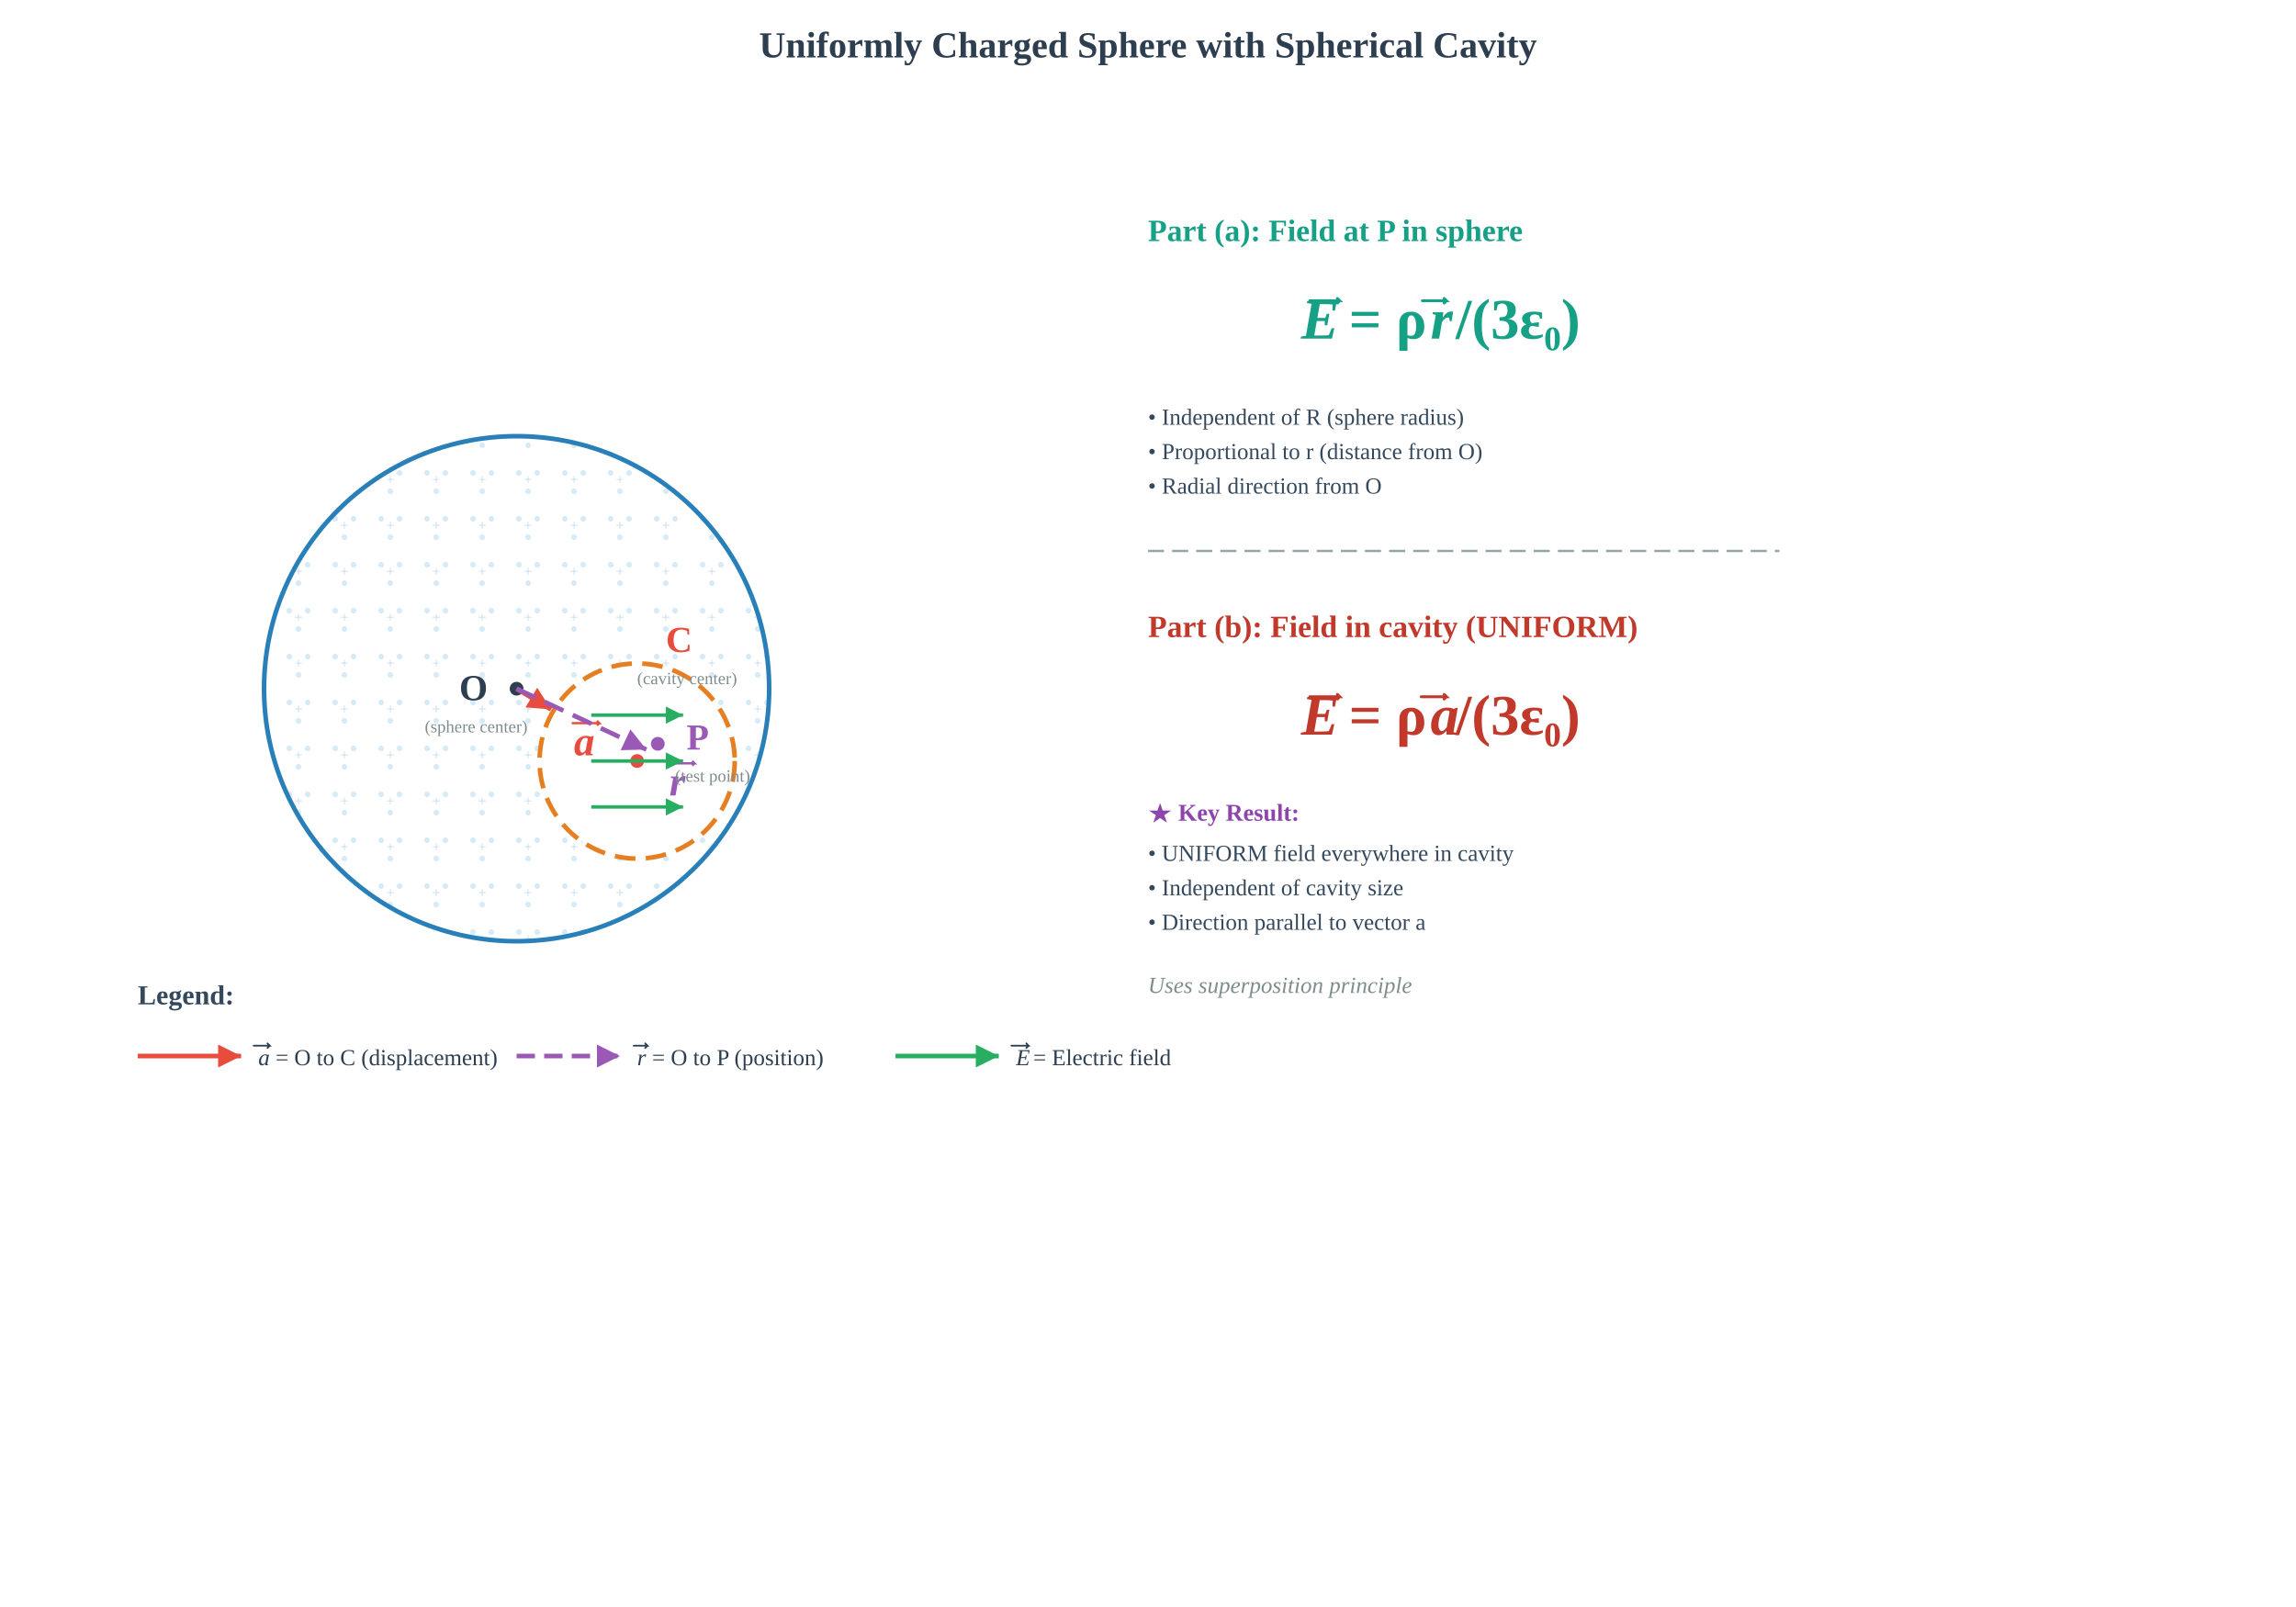
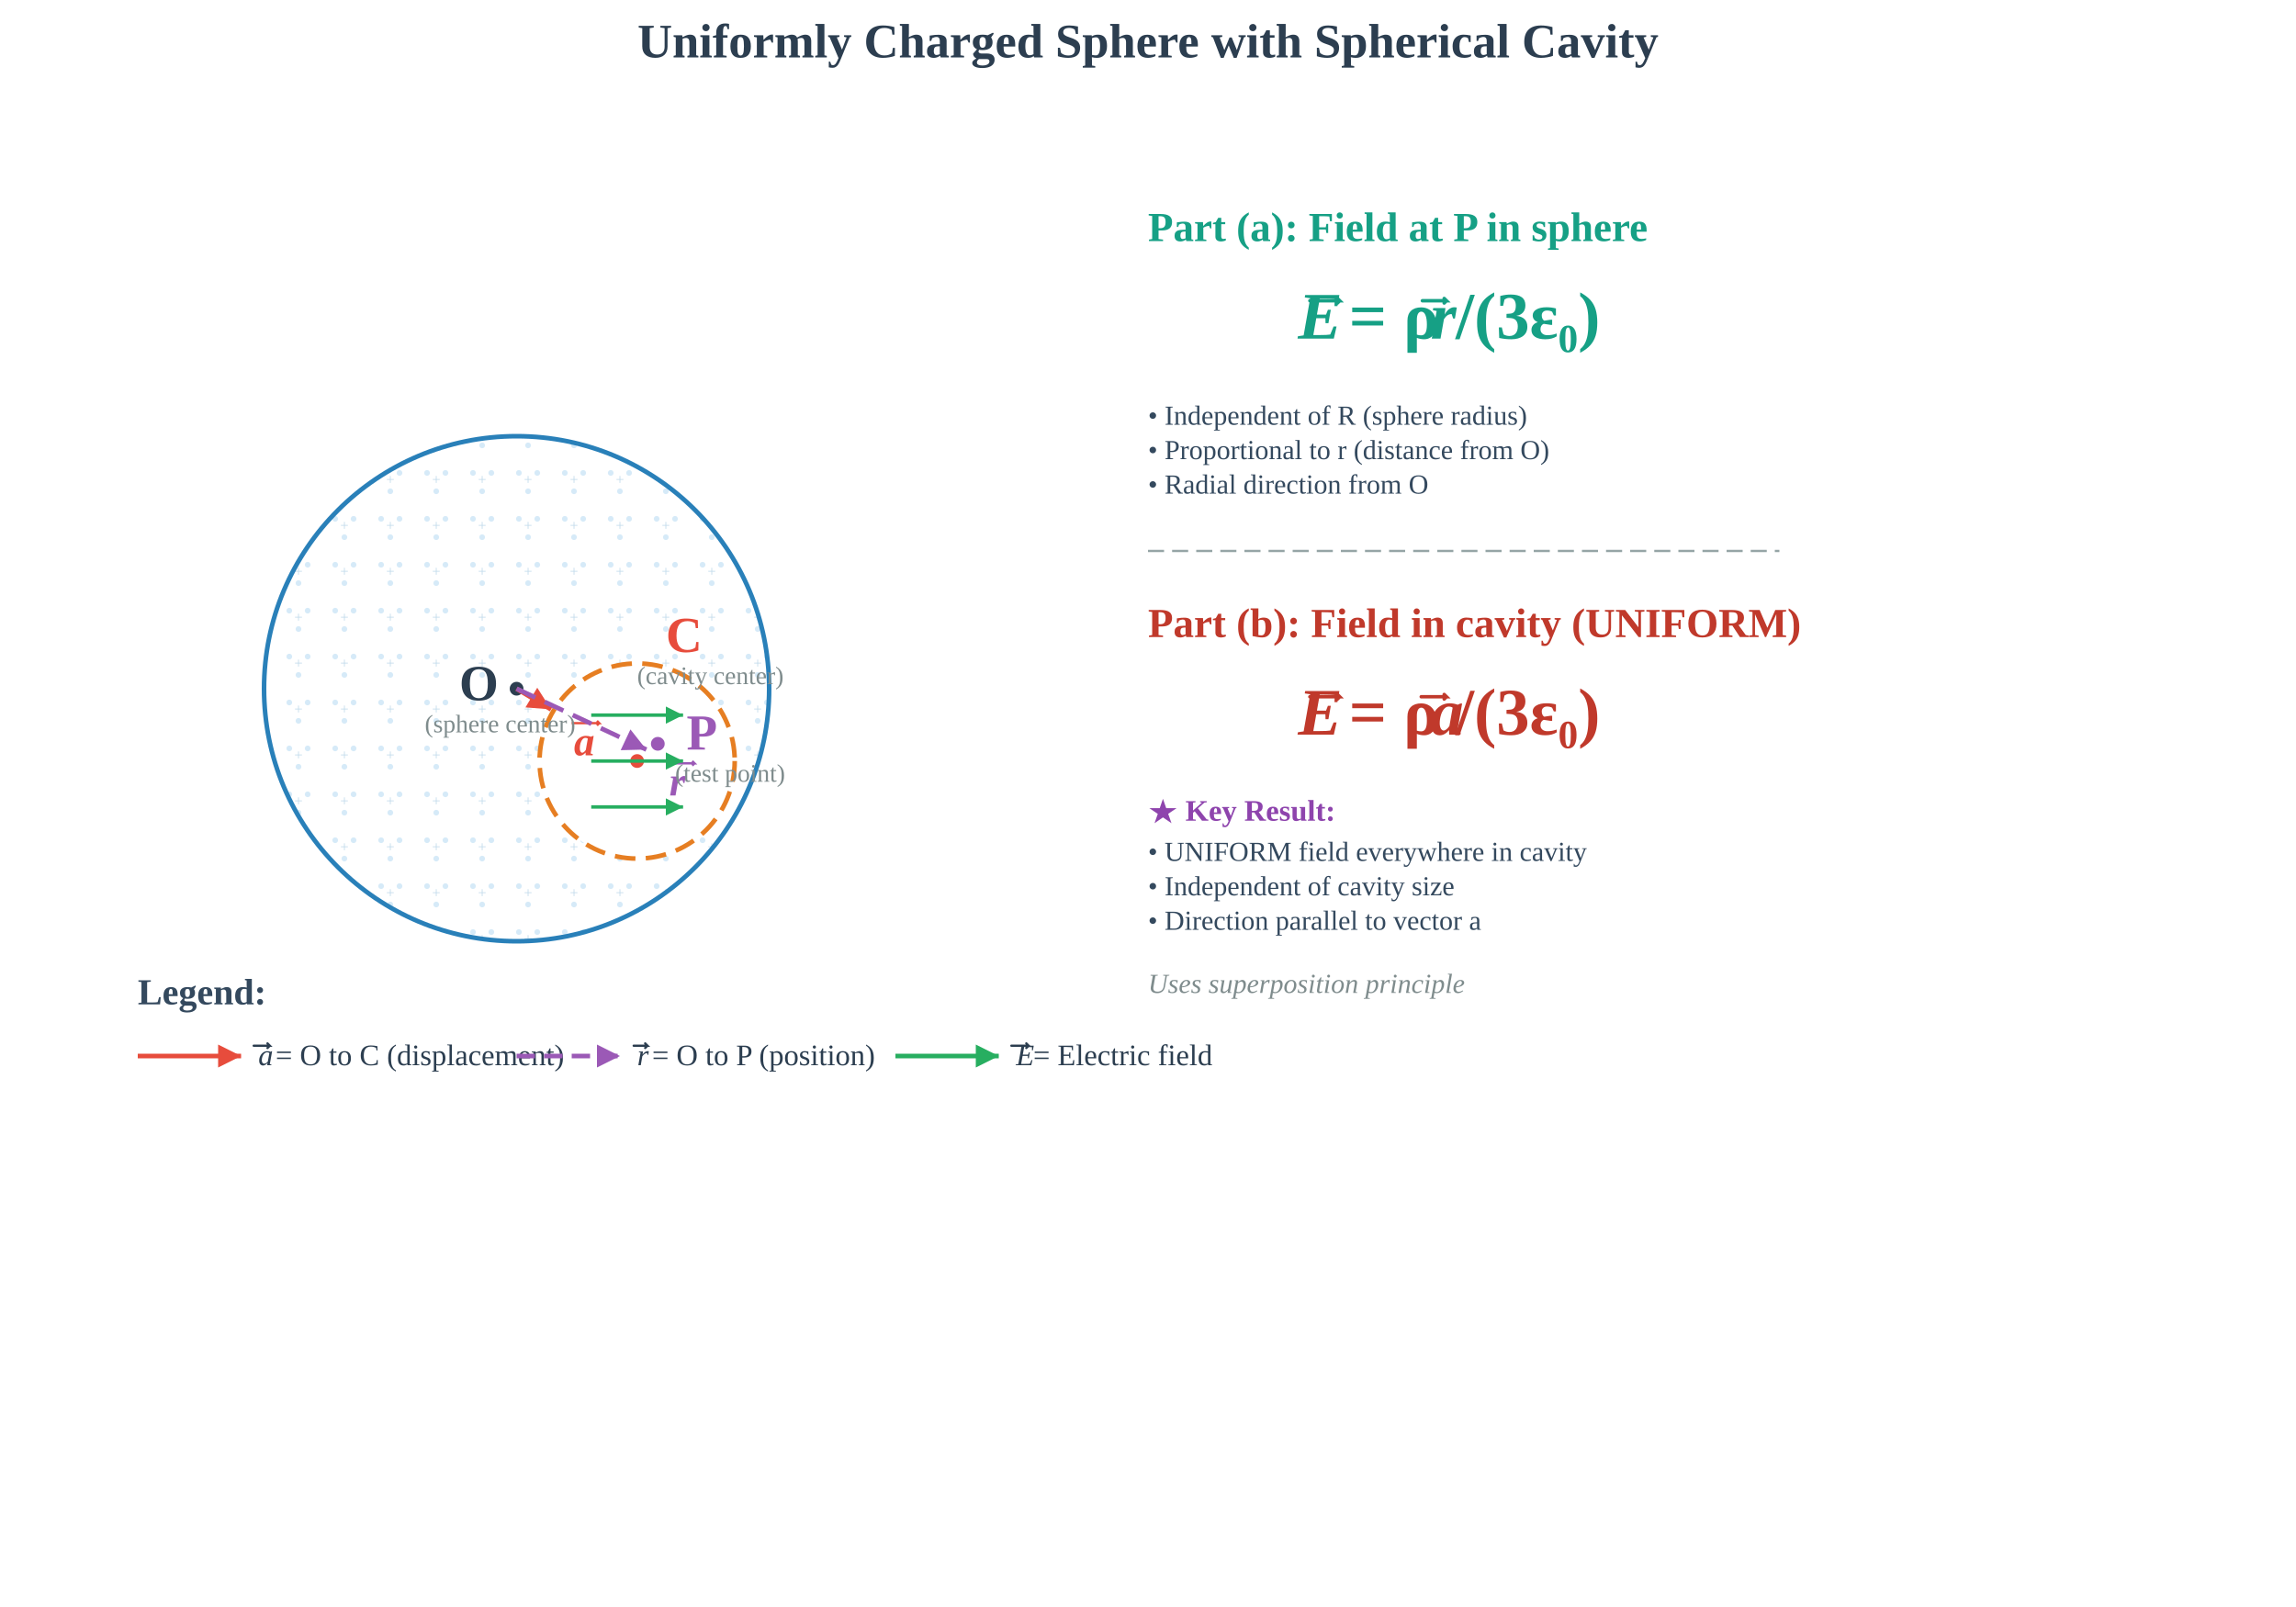
<svg xmlns="http://www.w3.org/2000/svg" viewBox="0 0 2000 1400">
  <rect width="2000" height="1400" fill="#ffffff" />
  <defs>
    <marker id="arrowRed" markerWidth="5" markerHeight="5" refX="5" refY="2.5" orient="auto">
      <path d="M 0 0 L 5 2.5 L 0 5 z" fill="#e74c3c" />
    </marker>
    <marker id="arrowBlue" markerWidth="5" markerHeight="5" refX="5" refY="2.5" orient="auto">
      <path d="M 0 0 L 5 2.5 L 0 5 z" fill="#3498db" />
    </marker>
    <marker id="arrowGreen" markerWidth="5" markerHeight="5" refX="5" refY="2.5" orient="auto">
      <path d="M 0 0 L 5 2.5 L 0 5 z" fill="#27ae60" />
    </marker>
    <marker id="arrowPurple" markerWidth="5" markerHeight="5" refX="5" refY="2.5" orient="auto">
      <path d="M 0 0 L 5 2.5 L 0 5 z" fill="#9b59b6" />
    </marker>
    <pattern id="chargePattern" x="0" y="0" width="40" height="40" patternUnits="userSpaceOnUse">
      <circle cx="12" cy="12" r="2.5" fill="#3498db" opacity="0.2" />
      <circle cx="28" cy="12" r="2.5" fill="#3498db" opacity="0.2" />
      <circle cx="20" cy="28" r="2.5" fill="#3498db" opacity="0.2" />
      <text x="20" y="22" font-size="13" fill="#2980b9" text-anchor="middle" opacity="0.3">+</text>
    </pattern>
  </defs>
-   <text x="1000.0" y="50" text-anchor="middle" font-size="32" font-weight="bold" fill="#2c3e50">Uniformly Charged Sphere with Spherical Cavity</text>
+   <text x="1000.0" y="50" text-anchor="middle" font-size="42" font-weight="bold" fill="#2c3e50">Uniformly Charged Sphere with Spherical Cavity</text>
  <circle cx="450" cy="600" r="220" fill="url(#chargePattern)" stroke="#2980b9" stroke-width="4" />
  <circle cx="555" cy="663" r="85" fill="white" stroke="#e67e22" stroke-width="4" stroke-dasharray="18,9" />
  <circle cx="450" cy="600" r="6" fill="#2c3e50" />
  <circle cx="555" cy="663" r="6" fill="#e74c3c" />
  <circle cx="573" cy="648" r="6" fill="#9b59b6" />
  <g>
    <line x1="450" y1="600" x2="480" y2="618" stroke="#e74c3c" stroke-width="4" marker-end="url(#arrowRed)" />
    <text x="500" y="658" font-size="36" font-weight="bold" font-style="italic" fill="#e74c3c">a</text>
    <path d="M 498 630 L 522 630 L 520 628 M 522 630 L 520 632" stroke="#e74c3c" stroke-width="2" fill="none" />
  </g>
  <g>
    <line x1="450" y1="600" x2="563" y2="653" stroke="#9b59b6" stroke-width="4" stroke-dasharray="18,9" marker-end="url(#arrowPurple)" />
    <text x="583" y="693" font-size="36" font-weight="bold" font-style="italic" fill="#9b59b6">r</text>
    <path d="M 581 665 L 605 665 L 603 663 M 605 665 L 603 667" stroke="#9b59b6" stroke-width="2" fill="none" />
  </g>
  <line x1="515" y1="623" x2="595" y2="623" stroke="#27ae60" stroke-width="3" marker-end="url(#arrowGreen)" />
  <line x1="515" y1="663" x2="595" y2="663" stroke="#27ae60" stroke-width="3" marker-end="url(#arrowGreen)" />
  <line x1="515" y1="703" x2="595" y2="703" stroke="#27ae60" stroke-width="3" marker-end="url(#arrowGreen)" />
-   <text x="400" y="610" font-size="32" font-weight="bold" fill="#2c3e50">O</text>
-   <text x="370" y="638" font-size="15" fill="#7f8c8d">(sphere center)</text>
-   <text x="580" y="568" font-size="32" font-weight="bold" fill="#e74c3c">C</text>
-   <text x="555" y="596" font-size="15" fill="#7f8c8d">(cavity center)</text>
-   <text x="598" y="653" font-size="32" font-weight="bold" fill="#9b59b6">P</text>
-   <text x="588" y="681" font-size="15" fill="#7f8c8d">(test point)</text>
+   <text x="400" y="610" font-size="44" font-weight="bold" fill="#2c3e50">O</text>
+   <text x="370" y="638" font-size="22" fill="#7f8c8d">(sphere center)</text>
+   <text x="580" y="568" font-size="44" font-weight="bold" fill="#e74c3c">C</text>
+   <text x="555" y="596" font-size="22" fill="#7f8c8d">(cavity center)</text>
+   <text x="598" y="653" font-size="44" font-weight="bold" fill="#9b59b6">P</text>
+   <text x="588" y="681" font-size="22" fill="#7f8c8d">(test point)</text>
  <g id="formulas">
-     <text x="1000" y="210" font-size="27" font-weight="bold" fill="#16a085">Part (a): Field at P in sphere</text>
+     <text x="1000" y="210" font-size="36" font-weight="bold" fill="#16a085">Part (a): Field at P in sphere</text>
    <g>
-       <text x="1150" y="295" text-anchor="middle" font-size="50" font-weight="bold" fill="#16a085" font-style="italic">E</text>
-       <path d="M 1141 262 L 1167 262 L 1165 260 M 1167 262 L 1165 264" stroke="#16a085" stroke-width="2.5" fill="none" stroke-linecap="round" />
-       <text x="1175" y="295" font-size="50" font-weight="bold" fill="#16a085"> = ρ</text>
-       <text x="1246" y="295" font-size="50" font-weight="bold" fill="#16a085" font-style="italic">r</text>
-       <path d="M 1239 262 L 1260 262 L 1258 260 M 1260 262 L 1258 264" stroke="#16a085" stroke-width="2.5" fill="none" stroke-linecap="round" />
-       <text x="1268" y="295" font-size="50" font-weight="bold" fill="#16a085">/(3ε₀)</text>
+       <text x="1150" y="295" text-anchor="middle" font-size="58" font-weight="bold" fill="#16a085" font-style="italic">E</text>
+       <path d="M 1141 262 L 1167 262 L 1165 260 M 1167 262 L 1165 264" stroke="#16a085" stroke-width="3" fill="none" stroke-linecap="round" />
+       <text x="1175" y="295" font-size="58" font-weight="bold" fill="#16a085"> = ρ</text>
+       <text x="1246" y="295" font-size="58" font-weight="bold" fill="#16a085" font-style="italic">r</text>
+       <path d="M 1239 262 L 1260 262 L 1258 260 M 1260 262 L 1258 264" stroke="#16a085" stroke-width="3" fill="none" stroke-linecap="round" />
+       <text x="1268" y="295" font-size="58" font-weight="bold" fill="#16a085">/(3ε₀)</text>
    </g>
-     <text x="1000" y="370" font-size="20" fill="#34495e">• Independent of R (sphere radius)</text>
-     <text x="1000" y="400" font-size="20" fill="#34495e">• Proportional to r (distance from O)</text>
-     <text x="1000" y="430" font-size="20" fill="#34495e">• Radial direction from O</text>
+     <text x="1000" y="370" font-size="24" fill="#34495e">• Independent of R (sphere radius)</text>
+     <text x="1000" y="400" font-size="24" fill="#34495e">• Proportional to r (distance from O)</text>
+     <text x="1000" y="430" font-size="24" fill="#34495e">• Radial direction from O</text>
    <line x1="1000" y1="480" x2="1550" y2="480" stroke="#95a5a6" stroke-width="2" stroke-dasharray="14,7" />
-     <text x="1000" y="555" font-size="27" font-weight="bold" fill="#c0392b">Part (b): Field in cavity (UNIFORM)</text>
+     <text x="1000" y="555" font-size="36" font-weight="bold" fill="#c0392b">Part (b): Field in cavity (UNIFORM)</text>
    <g>
-       <text x="1150" y="640" text-anchor="middle" font-size="50" font-weight="bold" fill="#c0392b" font-style="italic">E</text>
-       <path d="M 1141 607 L 1167 607 L 1165 605 M 1167 607 L 1165 609" stroke="#c0392b" stroke-width="2.5" fill="none" stroke-linecap="round" />
-       <text x="1175" y="640" font-size="50" font-weight="bold" fill="#c0392b"> = ρ</text>
-       <text x="1246" y="640" font-size="50" font-weight="bold" fill="#c0392b" font-style="italic">a</text>
-       <path d="M 1238 607 L 1260 607 L 1258 605 M 1260 607 L 1258 609" stroke="#c0392b" stroke-width="2.5" fill="none" stroke-linecap="round" />
-       <text x="1268" y="640" font-size="50" font-weight="bold" fill="#c0392b">/(3ε₀)</text>
+       <text x="1150" y="640" text-anchor="middle" font-size="58" font-weight="bold" fill="#c0392b" font-style="italic">E</text>
+       <path d="M 1141 607 L 1167 607 L 1165 605 M 1167 607 L 1165 609" stroke="#c0392b" stroke-width="3" fill="none" stroke-linecap="round" />
+       <text x="1175" y="640" font-size="58" font-weight="bold" fill="#c0392b"> = ρ</text>
+       <text x="1246" y="640" font-size="58" font-weight="bold" fill="#c0392b" font-style="italic">a</text>
+       <path d="M 1238 607 L 1260 607 L 1258 605 M 1260 607 L 1258 609" stroke="#c0392b" stroke-width="3" fill="none" stroke-linecap="round" />
+       <text x="1268" y="640" font-size="58" font-weight="bold" fill="#c0392b">/(3ε₀)</text>
    </g>
-     <text x="1000" y="715" font-size="21" font-weight="bold" fill="#8e44ad">★ Key Result:</text>
-     <text x="1000" y="750" font-size="20" fill="#34495e">• UNIFORM field everywhere in cavity</text>
-     <text x="1000" y="780" font-size="20" fill="#34495e">• Independent of cavity size</text>
-     <text x="1000" y="810" font-size="20" fill="#34495e">• Direction parallel to vector a</text>
-     <text x="1000" y="865" font-size="20" fill="#7f8c8d" font-style="italic">Uses superposition principle</text>
+     <text x="1000" y="715" font-size="26" font-weight="bold" fill="#8e44ad">★ Key Result:</text>
+     <text x="1000" y="750" font-size="24" fill="#34495e">• UNIFORM field everywhere in cavity</text>
+     <text x="1000" y="780" font-size="24" fill="#34495e">• Independent of cavity size</text>
+     <text x="1000" y="810" font-size="24" fill="#34495e">• Direction parallel to vector a</text>
+     <text x="1000" y="865" font-size="24" fill="#7f8c8d" font-style="italic">Uses superposition principle</text>
  </g>
  <g id="legend">
-     <text x="120" y="875" font-size="24" font-weight="bold" fill="#34495e">Legend:</text>
+     <text x="120" y="875" font-size="32" font-weight="bold" fill="#34495e">Legend:</text>
    <line x1="120" y1="920" x2="210" y2="920" stroke="#e74c3c" stroke-width="4" marker-end="url(#arrowRed)" />
    <g>
-       <text x="225" y="928" font-size="20" fill="#2c3e50" font-style="italic">a</text>
-       <path d="M 221 911 L 235 911 L 233 909 M 235 911 L 233 913" stroke="#2c3e50" stroke-width="1.5" fill="none" stroke-linecap="round" />
-       <text x="240" y="928" font-size="20" fill="#2c3e50"> = O to C (displacement)</text>
+       <text x="225" y="928" font-size="26" fill="#2c3e50" font-style="italic">a</text>
+       <path d="M 221 911 L 235 911 L 233 909 M 235 911 L 233 913" stroke="#2c3e50" stroke-width="2" fill="none" stroke-linecap="round" />
+       <text x="240" y="928" font-size="26" fill="#2c3e50"> = O to C (displacement)</text>
    </g>
    <line x1="450" y1="920" x2="540" y2="920" stroke="#9b59b6" stroke-width="4" stroke-dasharray="16,8" marker-end="url(#arrowPurple)" />
    <g>
-       <text x="555" y="928" font-size="20" fill="#2c3e50" font-style="italic">r</text>
-       <path d="M 552 911 L 564 911 L 562 909 M 564 911 L 562 913" stroke="#2c3e50" stroke-width="1.5" fill="none" stroke-linecap="round" />
-       <text x="568" y="928" font-size="20" fill="#2c3e50"> = O to P (position)</text>
+       <text x="555" y="928" font-size="26" fill="#2c3e50" font-style="italic">r</text>
+       <path d="M 552 911 L 564 911 L 562 909 M 564 911 L 562 913" stroke="#2c3e50" stroke-width="2" fill="none" stroke-linecap="round" />
+       <text x="568" y="928" font-size="26" fill="#2c3e50"> = O to P (position)</text>
    </g>
    <line x1="780" y1="920" x2="870" y2="920" stroke="#27ae60" stroke-width="4" marker-end="url(#arrowGreen)" />
    <g>
-       <text x="885" y="928" font-size="20" fill="#2c3e50" font-style="italic">E</text>
-       <path d="M 881 911 L 896 911 L 894 909 M 896 911 L 894 913" stroke="#2c3e50" stroke-width="1.5" fill="none" stroke-linecap="round" />
-       <text x="900" y="928" font-size="20" fill="#2c3e50"> = Electric field</text>
+       <text x="885" y="928" font-size="26" fill="#2c3e50" font-style="italic">E</text>
+       <path d="M 881 911 L 896 911 L 894 909 M 896 911 L 894 913" stroke="#2c3e50" stroke-width="2" fill="none" stroke-linecap="round" />
+       <text x="900" y="928" font-size="26" fill="#2c3e50"> = Electric field</text>
    </g>
  </g>
</svg>
